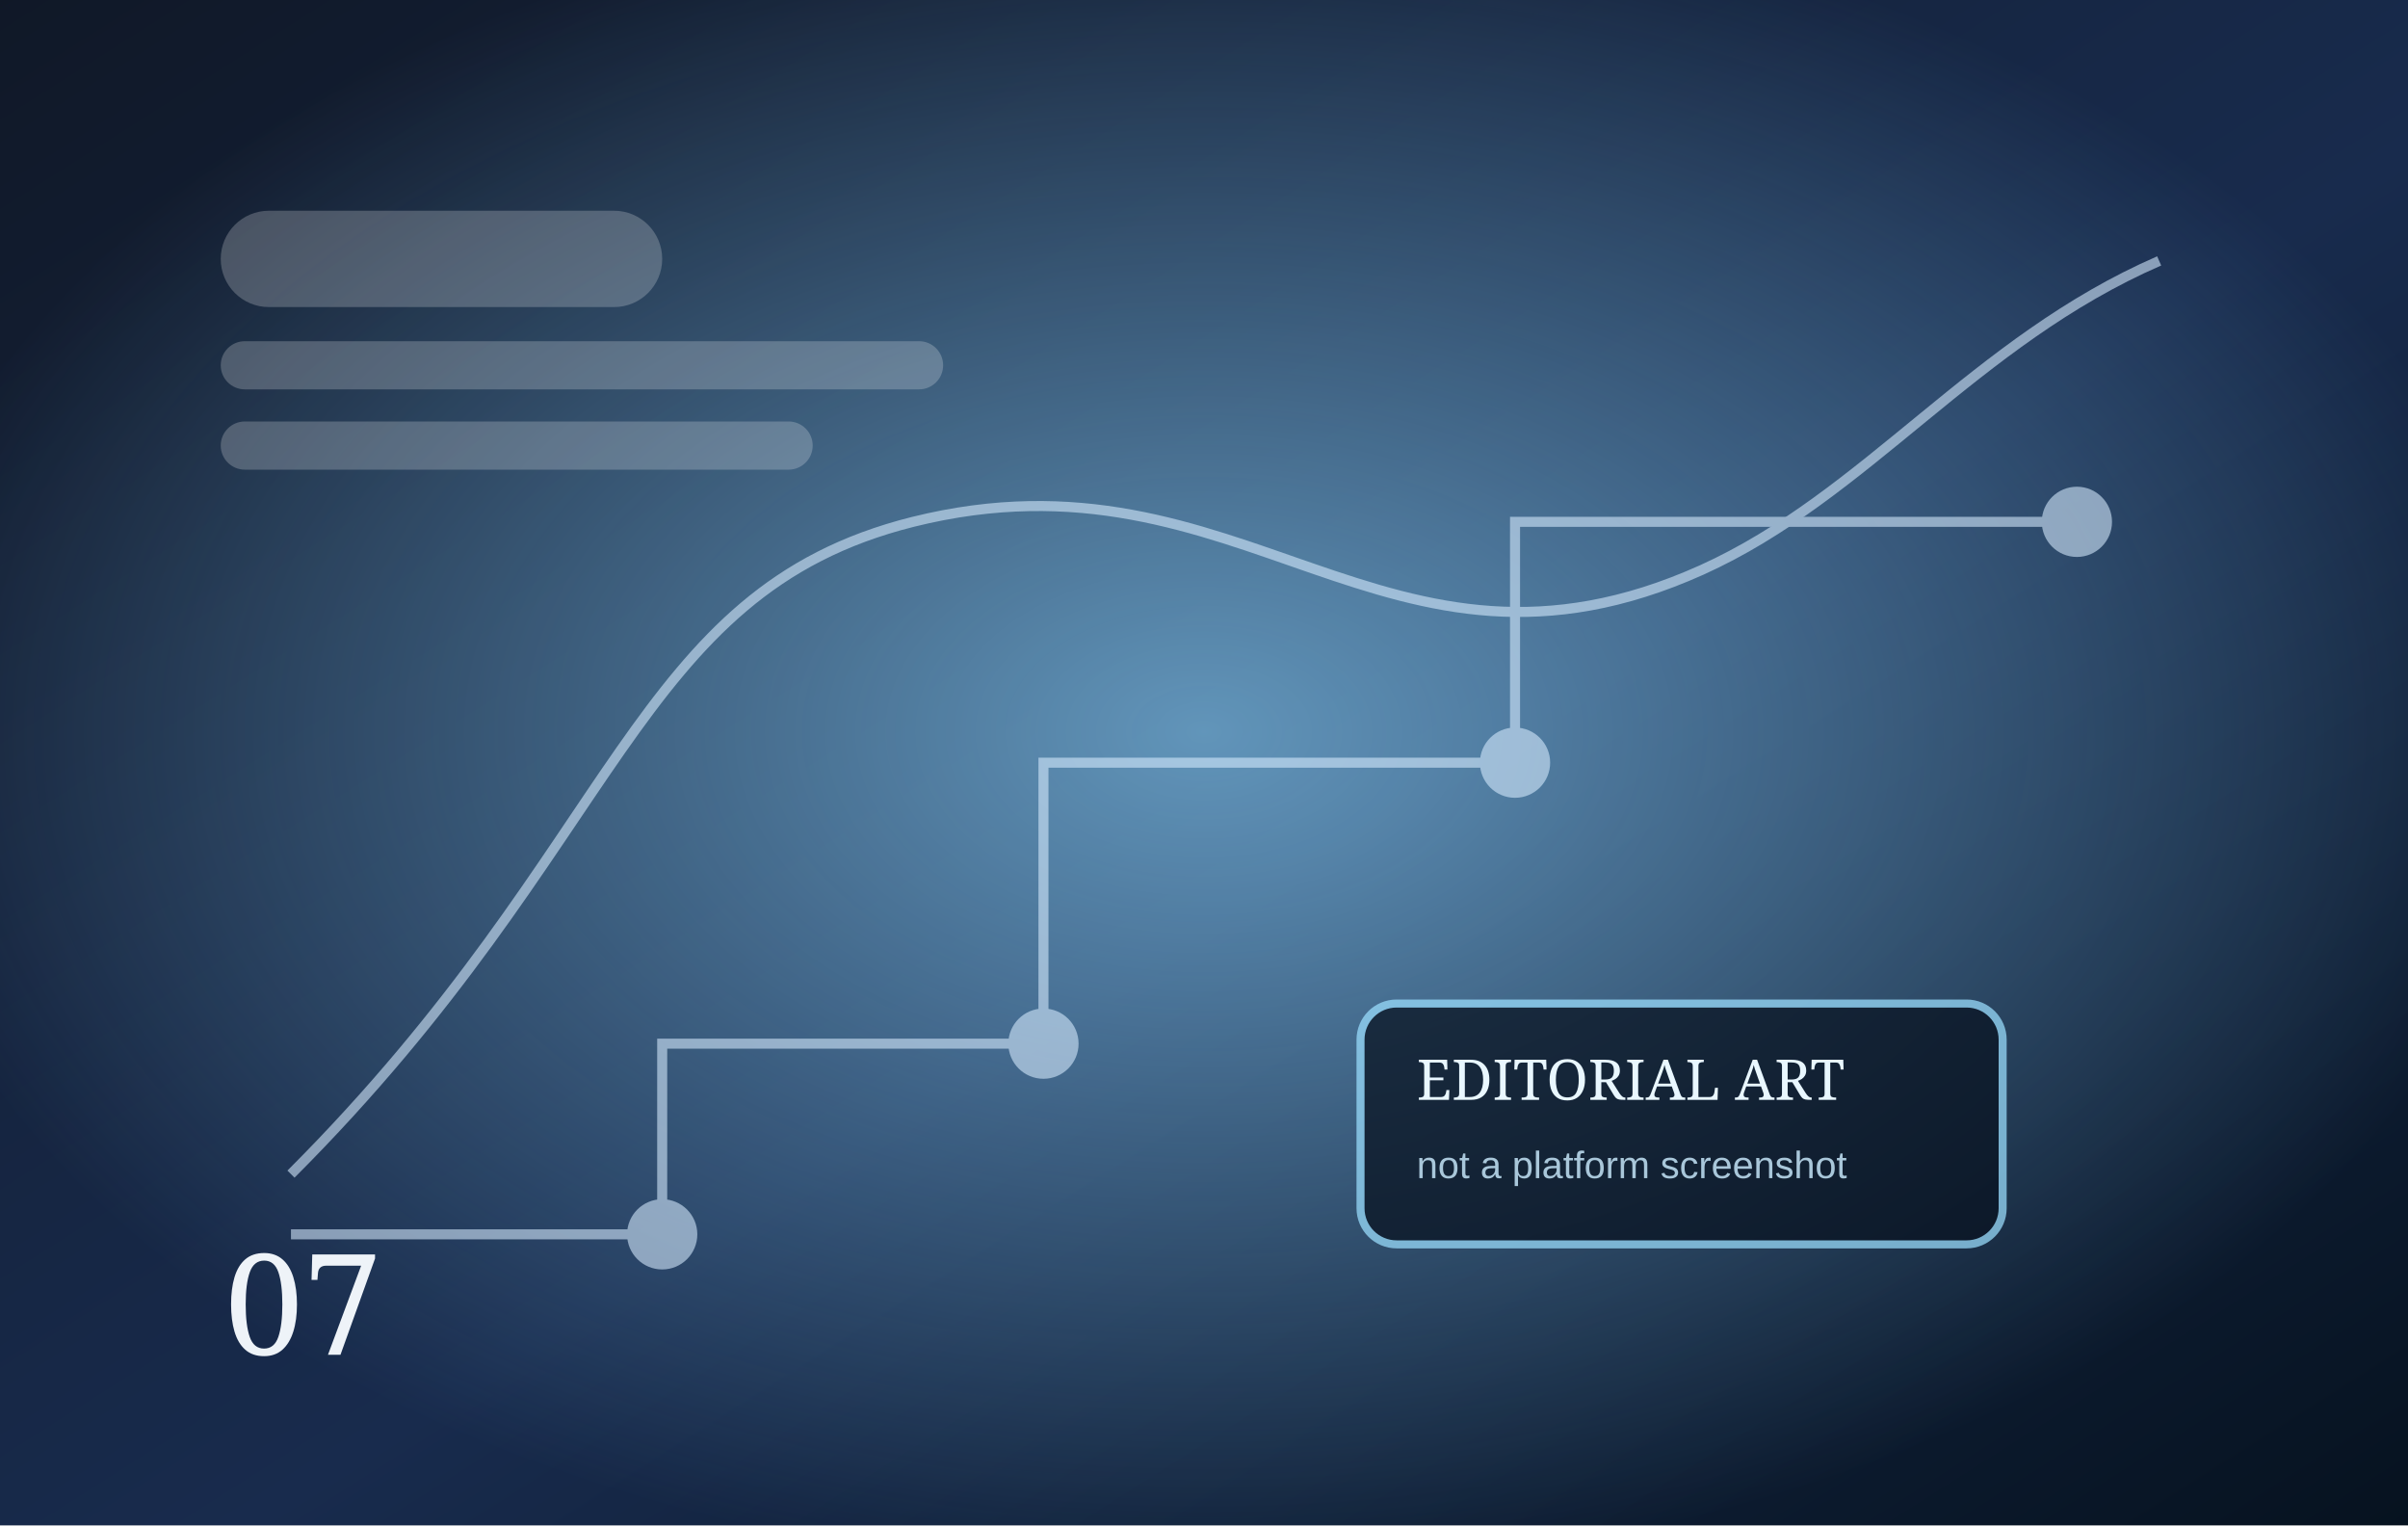
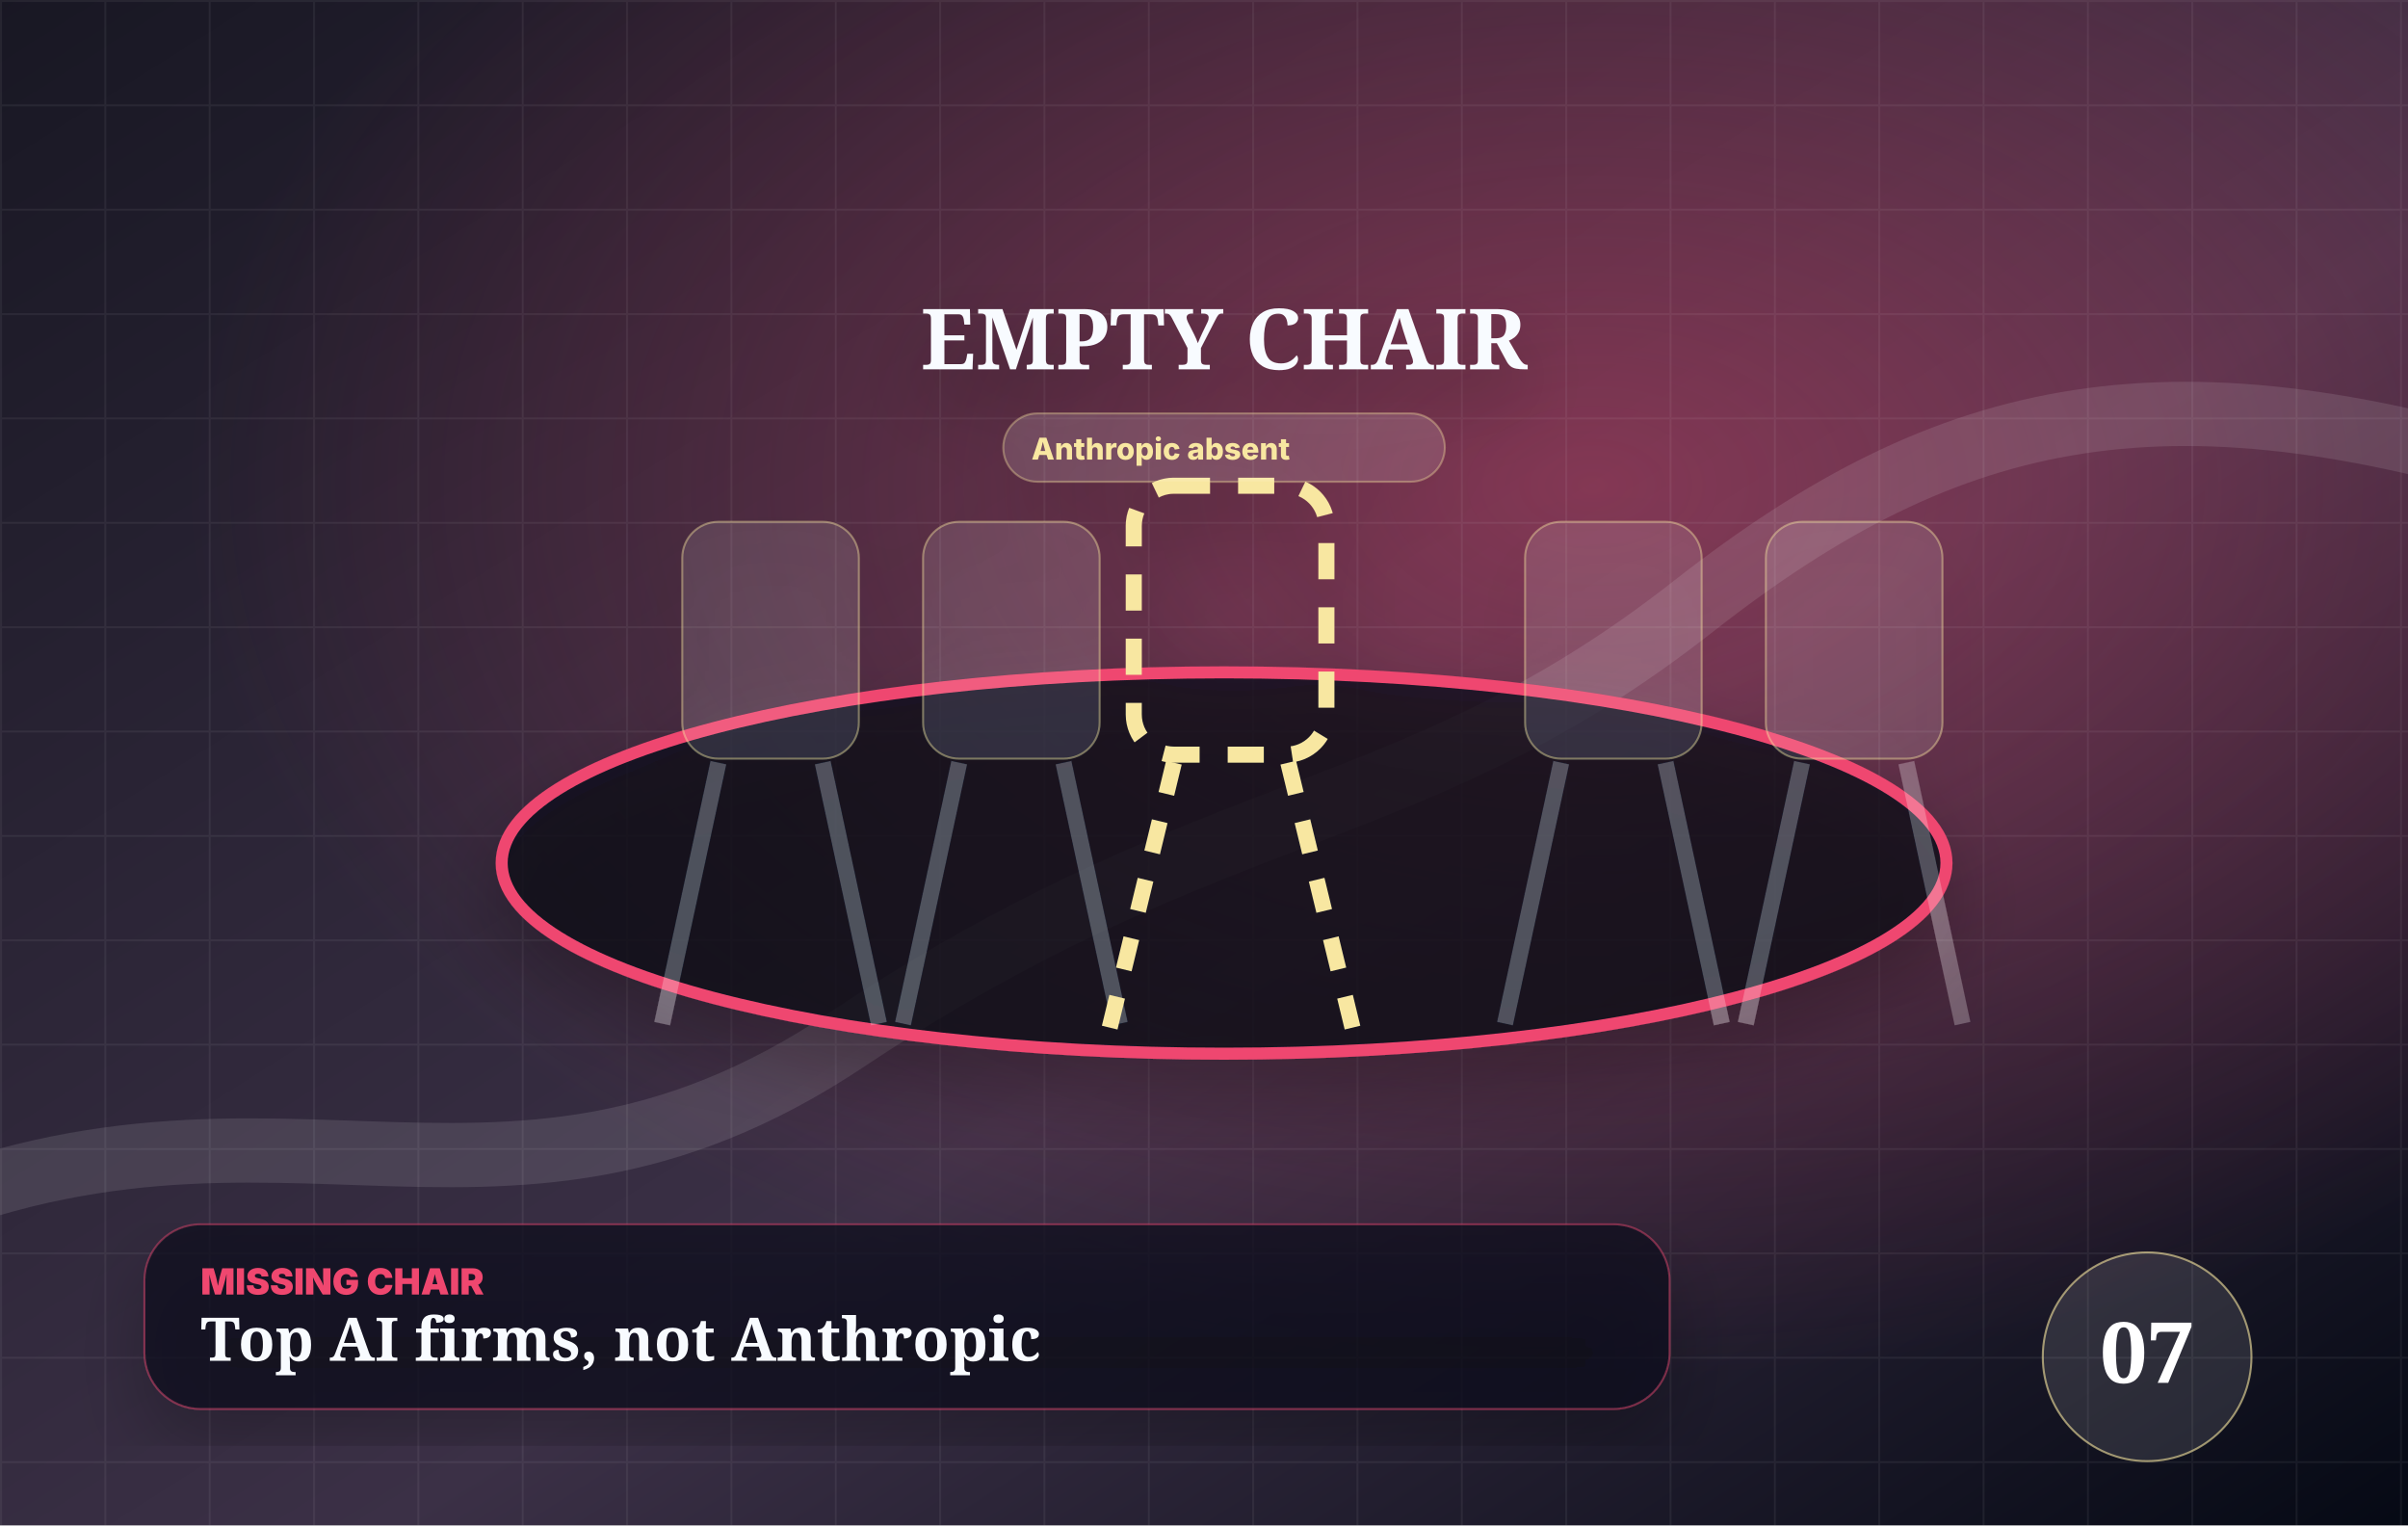
- <svg xmlns="http://www.w3.org/2000/svg" width="1200" height="760" viewBox="0 0 1200 760" role="img" aria-labelledby="title desc">
+ <svg xmlns="http://www.w3.org/2000/svg" width="1200" height="760" viewBox="0 0 1200 760" role="img" aria-labelledby="title-07 desc-07">
  <defs>
-     <linearGradient id="g" x1="0" y1="0" x2="1" y2="1">
-       <stop offset="0" stop-color="#101827" />
-       <stop offset="0.55" stop-color="#182b4d" />
-       <stop offset="1" stop-color="#06121f" />
+     <linearGradient id="bg-07" x1="0" y1="0" x2="1" y2="1">
+       <stop offset="0" stop-color="#181723" />
+       <stop offset="0.58" stop-color="#3b3046" />
+       <stop offset="1" stop-color="#050914" />
    </linearGradient>
-     <radialGradient id="r" cx="50%" cy="48%" r="55%">
-       <stop offset="0" stop-color="#8fd7ff" stop-opacity="0.62" />
-       <stop offset="1" stop-color="#8fd7ff" stop-opacity="0" />
+     <radialGradient id="glow-07" cx="66%" cy="32%" r="58%">
+       <stop offset="0" stop-color="#ef476f" stop-opacity="0.42" />
+       <stop offset="1" stop-color="#ef476f" stop-opacity="0" />
    </radialGradient>
+     <pattern id="grid-07" width="52" height="52" patternUnits="userSpaceOnUse">
+       <path d="M52 0H0V52" fill="none" stroke="#ffffff" stroke-opacity="0.055" stroke-width="2" />
+     </pattern>
+     <filter id="soft-07" x="-20%" y="-20%" width="140%" height="140%">
+       <feDropShadow dx="0" dy="18" stdDeviation="18" flood-color="#000000" flood-opacity="0.32" />
+     </filter>
  </defs>
-   <rect width="1200" height="760" fill="url(#g)" />
-   <rect width="1200" height="760" fill="url(#r)" />
-   <g opacity="0.58" stroke="#d7ecff" stroke-width="5" fill="none">
-     <path d="M145 585 C310 420 315 295 455 260 C620 219 690 355 848 284 C930 247 984 170 1076 130" />
-     <path d="M145 615 L330 615 L330 520 L520 520 L520 380 L755 380 L755 260 L1035 260" />
-     <circle cx="330" cy="615" r="15" fill="#d7ecff" />
-     <circle cx="520" cy="520" r="15" fill="#d7ecff" />
-     <circle cx="755" cy="380" r="15" fill="#d7ecff" />
-     <circle cx="1035" cy="260" r="15" fill="#d7ecff" />
+   <rect width="1200" height="760" fill="url(#bg-07)" />
+   <rect width="1200" height="760" fill="url(#glow-07)" />
+   <rect width="1200" height="760" fill="url(#grid-07)" />
+   <path d="M-80 620C130 515 242 638 422 518C605 396 704 412 844 302C973 201 1082 178 1280 242" fill="none" stroke="#ffffff" stroke-opacity="0.11" stroke-width="32" />
+   <g filter="url(#soft-07)">
+     <ellipse cx="610" cy="430" rx="360" ry="95" fill="#08111f" fill-opacity="0.78" stroke="#ef476f" stroke-width="6" />
+     <rect x="340" y="260" width="88" height="118" rx="18" fill="#fff" fill-opacity="0.11" stroke="#f8e7a1" stroke-opacity="0.42" />
+     <line x1="358" y1="380" x2="330" y2="510" stroke="#fff" stroke-opacity="0.25" stroke-width="8" />
+     <line x1="410" y1="380" x2="438" y2="510" stroke="#fff" stroke-opacity="0.25" stroke-width="8" />
+     <rect x="460" y="260" width="88" height="118" rx="18" fill="#fff" fill-opacity="0.11" stroke="#f8e7a1" stroke-opacity="0.42" />
+     <line x1="478" y1="380" x2="450" y2="510" stroke="#fff" stroke-opacity="0.25" stroke-width="8" />
+     <line x1="530" y1="380" x2="558" y2="510" stroke="#fff" stroke-opacity="0.25" stroke-width="8" />
+     <rect x="760" y="260" width="88" height="118" rx="18" fill="#fff" fill-opacity="0.11" stroke="#f8e7a1" stroke-opacity="0.42" />
+     <line x1="778" y1="380" x2="750" y2="510" stroke="#fff" stroke-opacity="0.25" stroke-width="8" />
+     <line x1="830" y1="380" x2="858" y2="510" stroke="#fff" stroke-opacity="0.25" stroke-width="8" />
+     <rect x="880" y="260" width="88" height="118" rx="18" fill="#fff" fill-opacity="0.11" stroke="#f8e7a1" stroke-opacity="0.42" />
+     <line x1="898" y1="380" x2="870" y2="510" stroke="#fff" stroke-opacity="0.25" stroke-width="8" />
+     <line x1="950" y1="380" x2="978" y2="510" stroke="#fff" stroke-opacity="0.25" stroke-width="8" />
+     <rect x="565" y="242" width="96" height="134" rx="20" fill="none" stroke="#f8e7a1" stroke-width="8" stroke-dasharray="18 14" />
+     <path d="M585 380l-32 132M642 380l32 132" stroke="#f8e7a1" stroke-width="8" stroke-dasharray="16 14" />
+     <text x="610" y="184" font-family="Georgia, serif" font-size="42" font-weight="900" fill="#f8fbff" text-anchor="middle">EMPTY CHAIR</text>
+     <g>
+       <rect x="500" y="206" width="220" height="34" rx="17" fill="#ffffff" fill-opacity="0.12" stroke="#f8e7a1" stroke-opacity="0.35" />
+       <text x="514" y="229" font-family="Inter, Arial, sans-serif" font-size="15" font-weight="800" fill="#f8e7a1">Anthropic absent</text>
+     </g>
  </g>
-   <g opacity="0.22" fill="#ffffff">
-     <rect x="110" y="105" width="220" height="48" rx="24" />
-     <rect x="110" y="170" width="360" height="24" rx="12" />
-     <rect x="110" y="210" width="295" height="24" rx="12" />
+   <g transform="translate(72 610)">
+     <rect x="0" y="0" width="760" height="92" rx="28" fill="#08111f" fill-opacity="0.74" stroke="#ef476f" stroke-opacity="0.45" filter="url(#soft-07)" />
+     <text x="28" y="35" font-family="Inter, Arial, sans-serif" font-size="18" font-weight="900" fill="#ef476f" text-anchor="start">MISSING CHAIR</text>
+     <text x="28" y="68" font-family="Georgia, serif" font-size="30" font-weight="850" fill="#f8fbff" text-anchor="start">Top AI firms, not Anthropic</text>
  </g>
-   <g transform="translate(678 500)">
-     <rect x="0" y="0" width="320" height="120" rx="18" fill="#07111f" opacity="0.72" stroke="#9bdfff" stroke-width="4" />
-     <text x="28" y="48" font-family="Georgia, serif" font-size="28" fill="#e9f7ff">EDITORIAL ART</text>
-     <text x="28" y="87" font-family="Arial, sans-serif" font-size="19" fill="#a9c7da">not a platform screenshot</text>
+   <g transform="translate(1018 624)">
+     <circle cx="52" cy="52" r="52" fill="#ffffff" fill-opacity="0.11" stroke="#f8e7a1" stroke-opacity="0.6" />
+     <text x="52" y="65" font-family="Georgia, serif" font-size="42" font-weight="900" fill="#ffffff" text-anchor="middle">07</text>
  </g>
-   <text x="112" y="675" font-family="Georgia, serif" font-size="70" fill="#f7fbff" opacity="0.96">07</text>
</svg>
